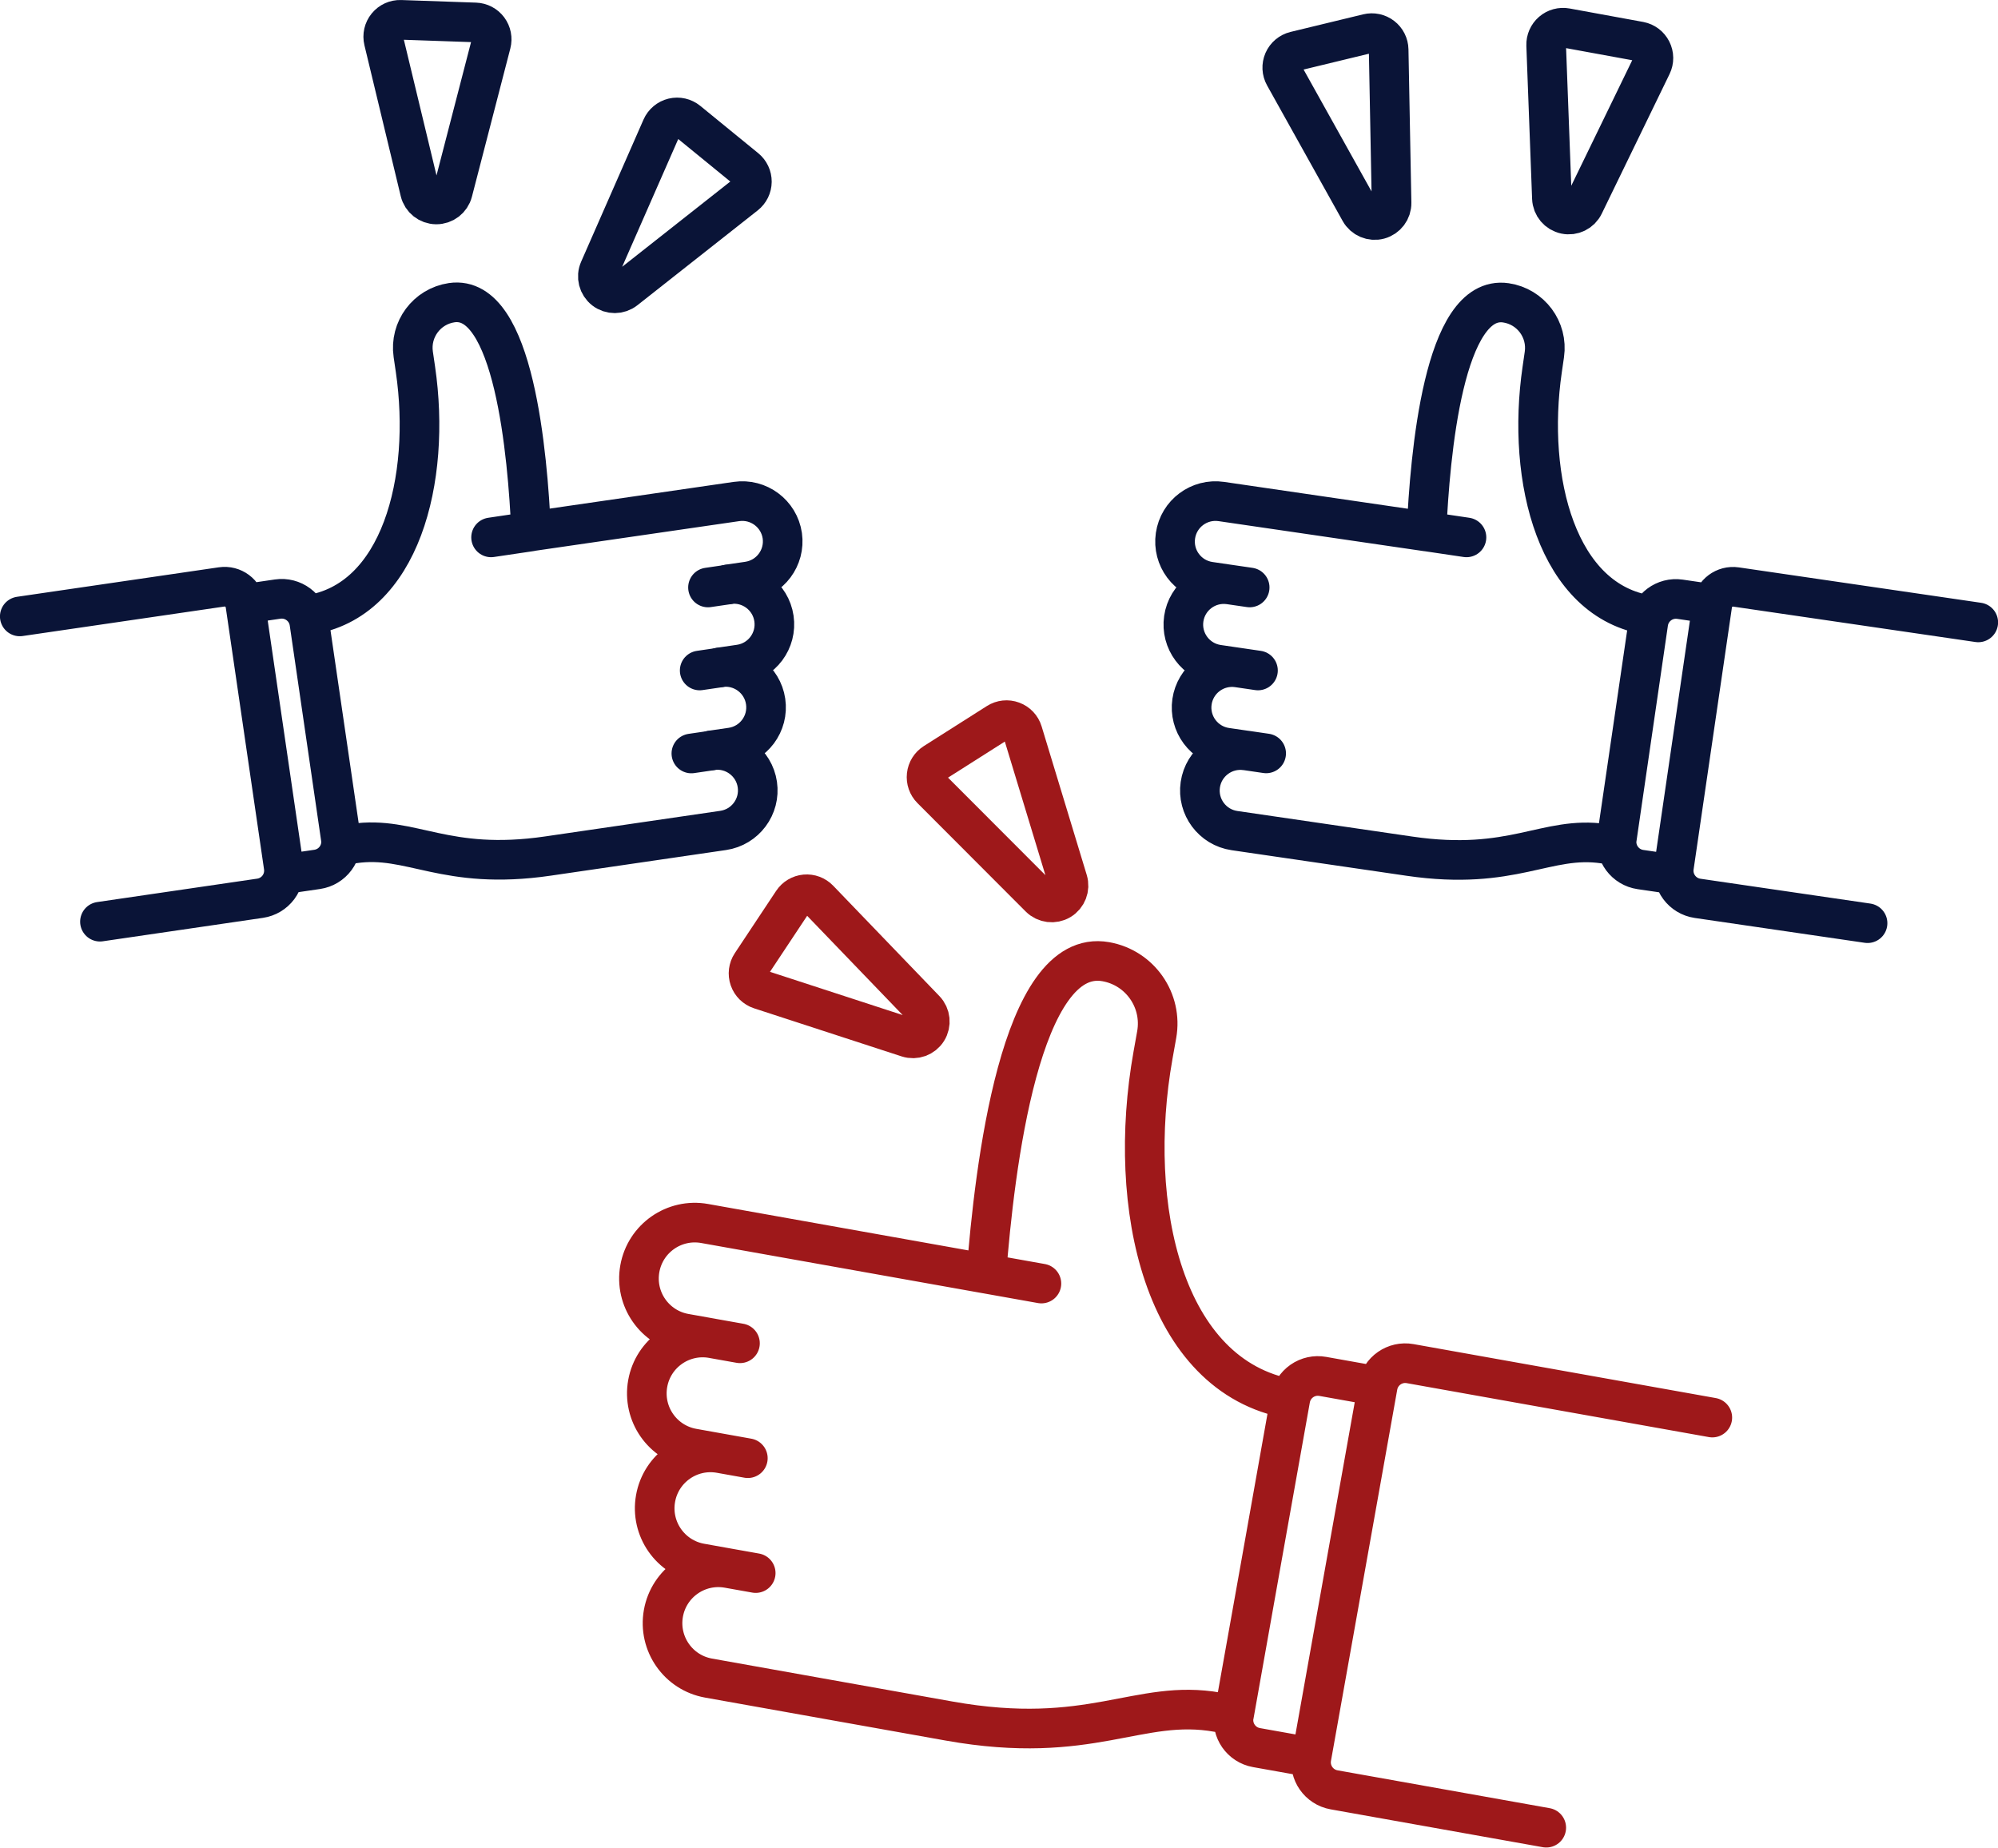
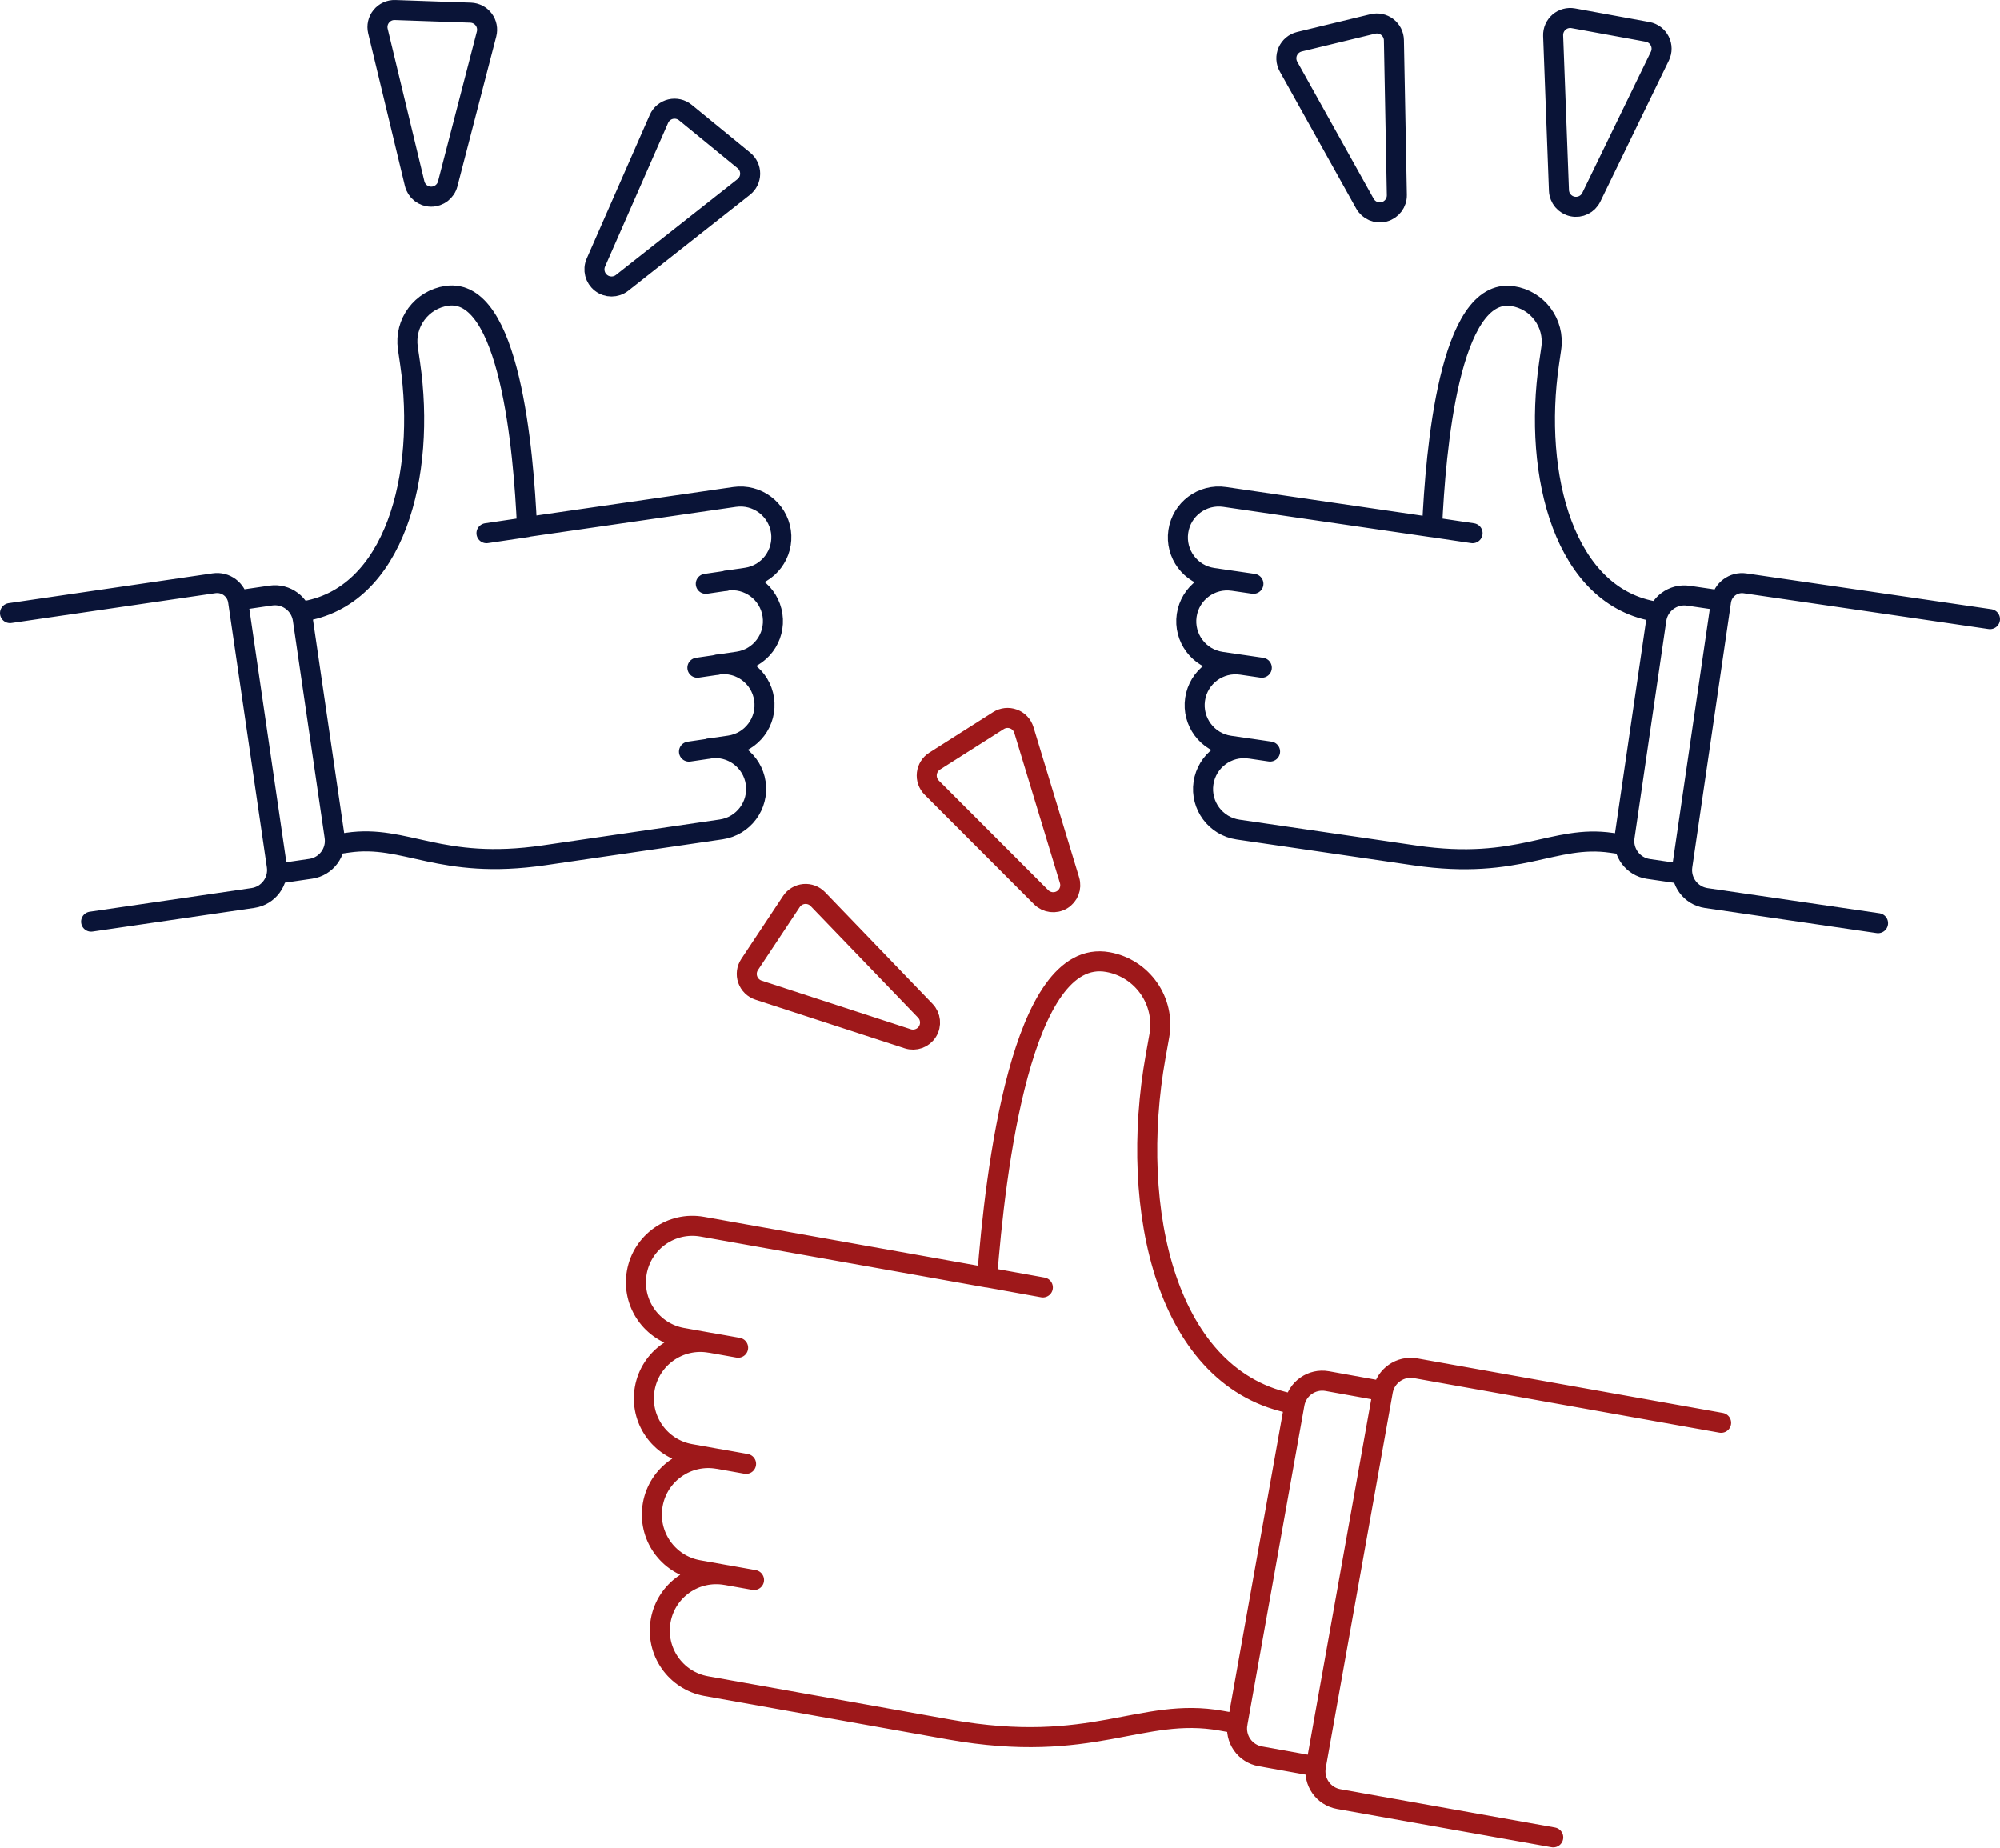
- <svg xmlns="http://www.w3.org/2000/svg" width="100.85" height="93.238" viewBox="0 0 100.85 93.238">
-   <g id="Group_3117" data-name="Group 3117" transform="translate(132.487 -497.856)">
-     <path id="Path_2472" data-name="Path 2472" d="M-49.722,499.948a.852.852,0,0,1,.6.453.848.848,0,0,1,.007.756l-3.423,7.047a.848.848,0,0,1-.94.461.851.851,0,0,1-.676-.8l-.29-7.728a.854.854,0,0,1,.294-.675.852.852,0,0,1,.71-.194Zm-17.392.492a.855.855,0,0,0-.579.486.849.849,0,0,0,.037.756l3.815,6.842a.851.851,0,0,0,.965.407.851.851,0,0,0,.629-.837l-.147-7.732a.85.85,0,0,0-.331-.657.851.851,0,0,0-.721-.153Z" fill="none" stroke="#0a1437" stroke-linecap="round" stroke-linejoin="round" stroke-width="2" />
-     <path id="Path_2473" data-name="Path 2473" d="M-82.138,534.333a.848.848,0,0,1,.751-.079.849.849,0,0,1,.519.55l2.278,7.5a.85.85,0,0,1-.376.977.852.852,0,0,1-1.04-.128l-5.464-5.472a.854.854,0,0,1-.244-.7.854.854,0,0,1,.39-.625Zm-12.425,12.18a.849.849,0,0,0-.094.75.852.852,0,0,0,.54.53l7.449,2.427a.851.851,0,0,0,.984-.358.851.851,0,0,0-.107-1.042l-5.362-5.571a.853.853,0,0,0-.69-.258.855.855,0,0,0-.633.377Z" fill="none" stroke="#9e181a" stroke-linecap="round" stroke-linejoin="round" stroke-width="2" />
-     <path id="Path_2474" data-name="Path 2474" d="M-97.772,503.974a.852.852,0,0,0-.737-.168.853.853,0,0,0-.58.485l-3.149,7.174a.85.85,0,0,0,.258,1.015.851.851,0,0,0,1.048-.005l6.073-4.787a.851.851,0,0,0,.324-.661.851.851,0,0,0-.313-.666Zm-14.491-5.117a.848.848,0,0,0-.688.312.849.849,0,0,0-.169.737l1.833,7.617a.85.85,0,0,0,.82.652.851.851,0,0,0,.831-.637l1.94-7.486a.854.854,0,0,0-.142-.722.853.853,0,0,0-.653-.342Z" fill="none" stroke="#0a1437" stroke-linecap="round" stroke-linejoin="round" stroke-width="2" />
+ <svg xmlns="http://www.w3.org/2000/svg" width="99.856" height="92.241" viewBox="0 0 99.856 92.241">
+   <g id="Group_3117" data-name="Group 3117" transform="translate(5743.102 -7838.6)">
+     <path id="Path_2472" data-name="Path 2472" d="M-5660.835,7840.192a.855.855,0,0,1,.6.453.847.847,0,0,1,.007.756l-3.423,7.047a.849.849,0,0,1-.94.461.852.852,0,0,1-.676-.8l-.29-7.728a.855.855,0,0,1,.294-.675.851.851,0,0,1,.71-.194Zm-17.392.492a.855.855,0,0,0-.579.486.85.85,0,0,0,.037.756l3.815,6.842a.851.851,0,0,0,.965.407.851.851,0,0,0,.629-.837l-.147-7.732a.85.85,0,0,0-.331-.657.851.851,0,0,0-.721-.153Z" fill="none" stroke="#0a1437" stroke-linecap="round" stroke-linejoin="round" stroke-width="1" />
+     <path id="Path_2473" data-name="Path 2473" d="M-5693.251,7874.577a.848.848,0,0,1,.751-.079.846.846,0,0,1,.519.55l2.278,7.5a.849.849,0,0,1-.376.977.852.852,0,0,1-1.04-.128l-5.464-5.472a.854.854,0,0,1-.244-.7.854.854,0,0,1,.39-.625Zm-12.425,12.18a.847.847,0,0,0-.094.75.853.853,0,0,0,.54.53l7.449,2.427a.85.85,0,0,0,.984-.358.85.85,0,0,0-.107-1.042l-5.362-5.571a.853.853,0,0,0-.69-.258.855.855,0,0,0-.633.377Z" fill="none" stroke="#9e181a" stroke-linecap="round" stroke-linejoin="round" stroke-width="1" />
+     <path id="Path_2474" data-name="Path 2474" d="M-5708.885,7844.218a.852.852,0,0,0-.737-.168.853.853,0,0,0-.58.485l-3.149,7.174a.851.851,0,0,0,.258,1.015.852.852,0,0,0,1.048,0l6.073-4.787a.85.85,0,0,0,.324-.661.852.852,0,0,0-.313-.666Zm-14.491-5.117a.845.845,0,0,0-.688.312.848.848,0,0,0-.169.737l1.833,7.617a.849.849,0,0,0,.82.652.851.851,0,0,0,.831-.637l1.94-7.486a.852.852,0,0,0-.142-.722.854.854,0,0,0-.653-.342Z" fill="none" stroke="#0a1437" stroke-linecap="round" stroke-linejoin="round" stroke-width="1" />
    <g id="Group_3115" data-name="Group 3115">
      <g id="Group_3114" data-name="Group 3114">
-         <path id="Path_2475" data-name="Path 2475" d="M-79.921,562.635l-2.775-.495M-95.73,577l1.388.247m-1.785-6.046,1.388.248m-1.785-6.046,1.388.247m49.079,3.749-15.254-2.723a1.41,1.41,0,0,0-1.635,1.14l-3.344,18.734a1.41,1.41,0,0,0,1.14,1.636l10.711,1.911m-11.851-3.547-2.775-.495a1.409,1.409,0,0,1-1.14-1.635l2.848-15.959a1.409,1.409,0,0,1,1.636-1.14l2.775.495ZM-82.7,562.14c.407-5.277,1.706-16.521,6.032-15.748a3.172,3.172,0,0,1,2.566,3.679l-.186,1.041c-1.363,7.632.523,16.2,6.927,17.346L-70.2,584.417l-.819-.146c-4-.714-6.392,1.723-13.56.444l-12.142-2.168a2.818,2.818,0,0,1-2.28-3.27A2.818,2.818,0,0,1-95.73,577l-1.387-.248a2.819,2.819,0,0,1-2.28-3.271,2.818,2.818,0,0,1,3.27-2.28l-1.387-.248a2.819,2.819,0,0,1-2.28-3.271,2.82,2.82,0,0,1,3.27-2.28l-1.387-.247a2.819,2.819,0,0,1-2.28-3.271,2.819,2.819,0,0,1,3.271-2.28Z" fill="none" stroke="#9e181a" stroke-linecap="round" stroke-linejoin="round" stroke-width="2" />
+         <path id="Path_2475" data-name="Path 2475" d="M-5691.034,7902.879l-2.775-.5m-13.034,14.86,1.388.247m-1.785-6.046,1.388.248m-1.785-6.046,1.388.247m49.079,3.749-15.254-2.723a1.411,1.411,0,0,0-1.635,1.14l-3.344,18.734a1.41,1.41,0,0,0,1.14,1.636l10.711,1.911m-11.851-3.547-2.775-.5a1.408,1.408,0,0,1-1.14-1.634h0l2.848-15.959a1.409,1.409,0,0,1,1.634-1.14h0l2.775.5m-7.254,16.6-.819-.146c-4-.714-6.392,1.723-13.56.444l-12.142-2.168a2.817,2.817,0,0,1-2.28-3.269h0a2.818,2.818,0,0,1,3.271-2.277h0l-1.387-.248a2.818,2.818,0,0,1-2.28-3.27h0a2.817,2.817,0,0,1,3.268-2.28h0l-1.387-.248a2.818,2.818,0,0,1-2.28-3.27h0a2.821,2.821,0,0,1,3.27-2.28l-1.387-.247a2.818,2.818,0,0,1-2.28-3.27h0a2.819,2.819,0,0,1,3.27-2.28h0l14.22,2.536c.407-5.277,1.706-16.521,6.032-15.748a3.173,3.173,0,0,1,2.566,3.679l-.186,1.041c-1.363,7.632.523,16.2,6.927,17.346" fill="none" stroke="#9e181a" stroke-linecap="round" stroke-linejoin="round" stroke-width="1" />
      </g>
    </g>
    <g id="Group_3116" data-name="Group 3116">
-       <line id="Line_180" data-name="Line 180" x1="1.01" y2="0.148" transform="translate(-97.59 535.735)" fill="none" stroke="#0a1437" stroke-linecap="round" stroke-linejoin="round" stroke-width="2" />
-       <line id="Line_181" data-name="Line 181" x1="1.01" y2="0.148" transform="translate(-97.17 531.546)" fill="none" stroke="#0a1437" stroke-linecap="round" stroke-linejoin="round" stroke-width="2" />
-       <line id="Line_182" data-name="Line 182" x1="1.01" y2="0.148" transform="translate(-96.751 527.357)" fill="none" stroke="#0a1437" stroke-linecap="round" stroke-linejoin="round" stroke-width="2" />
-       <path id="Path_2476" data-name="Path 2476" d="M-107.7,524.977l2.021-.3m-25.81,4.289,10.187-1.489a1.058,1.058,0,0,1,1.2.893l1.932,13.22a1.409,1.409,0,0,1-1.19,1.6l-8.082,1.182m9.329-2.4,1.636-.239a1.41,1.41,0,0,0,1.191-1.6l-1.586-10.851a1.411,1.411,0,0,0-1.6-1.191l-1.636.24Zm12.435-17.3c-.174-3.83-.859-12-4.009-11.54a2.3,2.3,0,0,0-1.941,2.606l.111.758c.812,5.557-.749,11.719-5.411,12.4l1.694,11.62.6-.087c2.914-.426,4.589,1.393,9.807.63l8.841-1.292a2.043,2.043,0,0,0,1.726-2.316,2.043,2.043,0,0,0-2.316-1.726l1.01-.147a2.043,2.043,0,0,0,1.725-2.317,2.042,2.042,0,0,0-2.316-1.725l1.011-.148a2.042,2.042,0,0,0,1.725-2.316,2.042,2.042,0,0,0-2.316-1.725l1.01-.148A2.043,2.043,0,0,0-93,524.893a2.043,2.043,0,0,0-2.316-1.726Z" fill="none" stroke="#0a1437" stroke-linecap="round" stroke-linejoin="round" stroke-width="2" />
+       <line id="Line_180" data-name="Line 180" x1="1.01" y2="0.148" transform="translate(-5708.703 7875.979)" fill="none" stroke="#0a1437" stroke-linecap="round" stroke-linejoin="round" stroke-width="1" />
+       <line id="Line_181" data-name="Line 181" x1="1.01" y2="0.148" transform="translate(-5708.283 7871.79)" fill="none" stroke="#0a1437" stroke-linecap="round" stroke-linejoin="round" stroke-width="1" />
+       <line id="Line_182" data-name="Line 182" x1="1.01" y2="0.148" transform="translate(-5707.864 7867.601)" fill="none" stroke="#0a1437" stroke-linecap="round" stroke-linejoin="round" stroke-width="1" />
+       <path id="Path_2476" data-name="Path 2476" d="M-5718.813,7865.221l2.021-.3m-25.81,4.289,10.187-1.489a1.058,1.058,0,0,1,1.2.893l1.932,13.22a1.409,1.409,0,0,1-1.188,1.6h0l-8.082,1.182m9.329-2.4,1.636-.239a1.41,1.41,0,0,0,1.191-1.6h0l-1.586-10.851a1.41,1.41,0,0,0-1.6-1.191l-1.636.24m4.874,12.185.6-.087c2.914-.426,4.589,1.393,9.807.63l8.841-1.292a2.043,2.043,0,0,0,1.726-2.316,2.043,2.043,0,0,0-2.316-1.726l1.01-.147a2.043,2.043,0,0,0,1.725-2.317,2.042,2.042,0,0,0-2.316-1.725l1.011-.148a2.041,2.041,0,0,0,1.725-2.316,2.042,2.042,0,0,0-2.316-1.725l1.01-.148a2.043,2.043,0,0,0,1.727-2.306,2.043,2.043,0,0,0-2.316-1.726l-10.362,1.5c-.174-3.83-.859-12-4.009-11.54a2.3,2.3,0,0,0-1.941,2.606l.111.758c.812,5.557-.749,11.719-5.411,12.4" fill="none" stroke="#0a1437" stroke-linecap="round" stroke-linejoin="round" stroke-width="1" />
    </g>
-     <path id="Path_2477" data-name="Path 2477" d="M-58.466,524.977l-2.021-.3m-9.1,11.054,1.01.148M-70,531.546l1.01.148m-1.429-4.337,1.01.147m36.776,1.764-12.227-1.787a1.059,1.059,0,0,0-1.2.893l-1.932,13.22a1.41,1.41,0,0,0,1.191,1.6l8.58,1.254m-9.827-2.468-1.637-.239a1.411,1.411,0,0,1-1.191-1.6l1.587-10.851a1.41,1.41,0,0,1,1.6-1.191l1.637.24Zm-12.436-17.3c.175-3.83.859-12,4.009-11.54a2.3,2.3,0,0,1,1.941,2.606l-.11.758c-.813,5.557.748,11.719,5.411,12.4l-1.694,11.62-.6-.087c-2.913-.426-4.588,1.393-9.807.63l-8.841-1.292a2.043,2.043,0,0,1-1.726-2.316,2.044,2.044,0,0,1,2.317-1.726l-1.011-.147a2.043,2.043,0,0,1-1.725-2.317A2.042,2.042,0,0,1-70,531.546l-1.01-.148a2.043,2.043,0,0,1-1.726-2.316,2.042,2.042,0,0,1,2.316-1.725l-1.01-.148a2.042,2.042,0,0,1-1.725-2.316,2.043,2.043,0,0,1,2.316-1.726Z" fill="none" stroke="#0a1437" stroke-linecap="round" stroke-linejoin="round" stroke-width="2" />
+     <path id="Path_2477" data-name="Path 2477" d="M-5669.579,7865.221l-2.021-.3m-9.1,11.054,1.01.148m-1.423-4.333,1.01.148m-1.429-4.337,1.01.147m36.776,1.764-12.227-1.787a1.058,1.058,0,0,0-1.2.893l-1.932,13.22a1.411,1.411,0,0,0,1.19,1.6h0l8.58,1.254m-9.827-2.468-1.637-.239a1.41,1.41,0,0,1-1.191-1.6l1.587-10.851a1.41,1.41,0,0,1,1.6-1.191h0l1.637.24m-4.875,12.185-.6-.087c-2.913-.426-4.588,1.393-9.807.63l-8.841-1.292a2.043,2.043,0,0,1-1.726-2.316,2.044,2.044,0,0,1,2.317-1.726l-1.011-.147a2.043,2.043,0,0,1-1.725-2.317,2.041,2.041,0,0,1,2.317-1.723h0l-1.01-.148a2.043,2.043,0,0,1-1.726-2.316,2.042,2.042,0,0,1,2.316-1.725l-1.01-.148a2.042,2.042,0,0,1-1.725-2.316,2.043,2.043,0,0,1,2.316-1.726l10.355,1.513c.175-3.83.859-12,4.009-11.54a2.3,2.3,0,0,1,1.941,2.606l-.11.758c-.813,5.557.748,11.719,5.411,12.4" fill="none" stroke="#0a1437" stroke-linecap="round" stroke-linejoin="round" stroke-width="1" />
  </g>
</svg>
